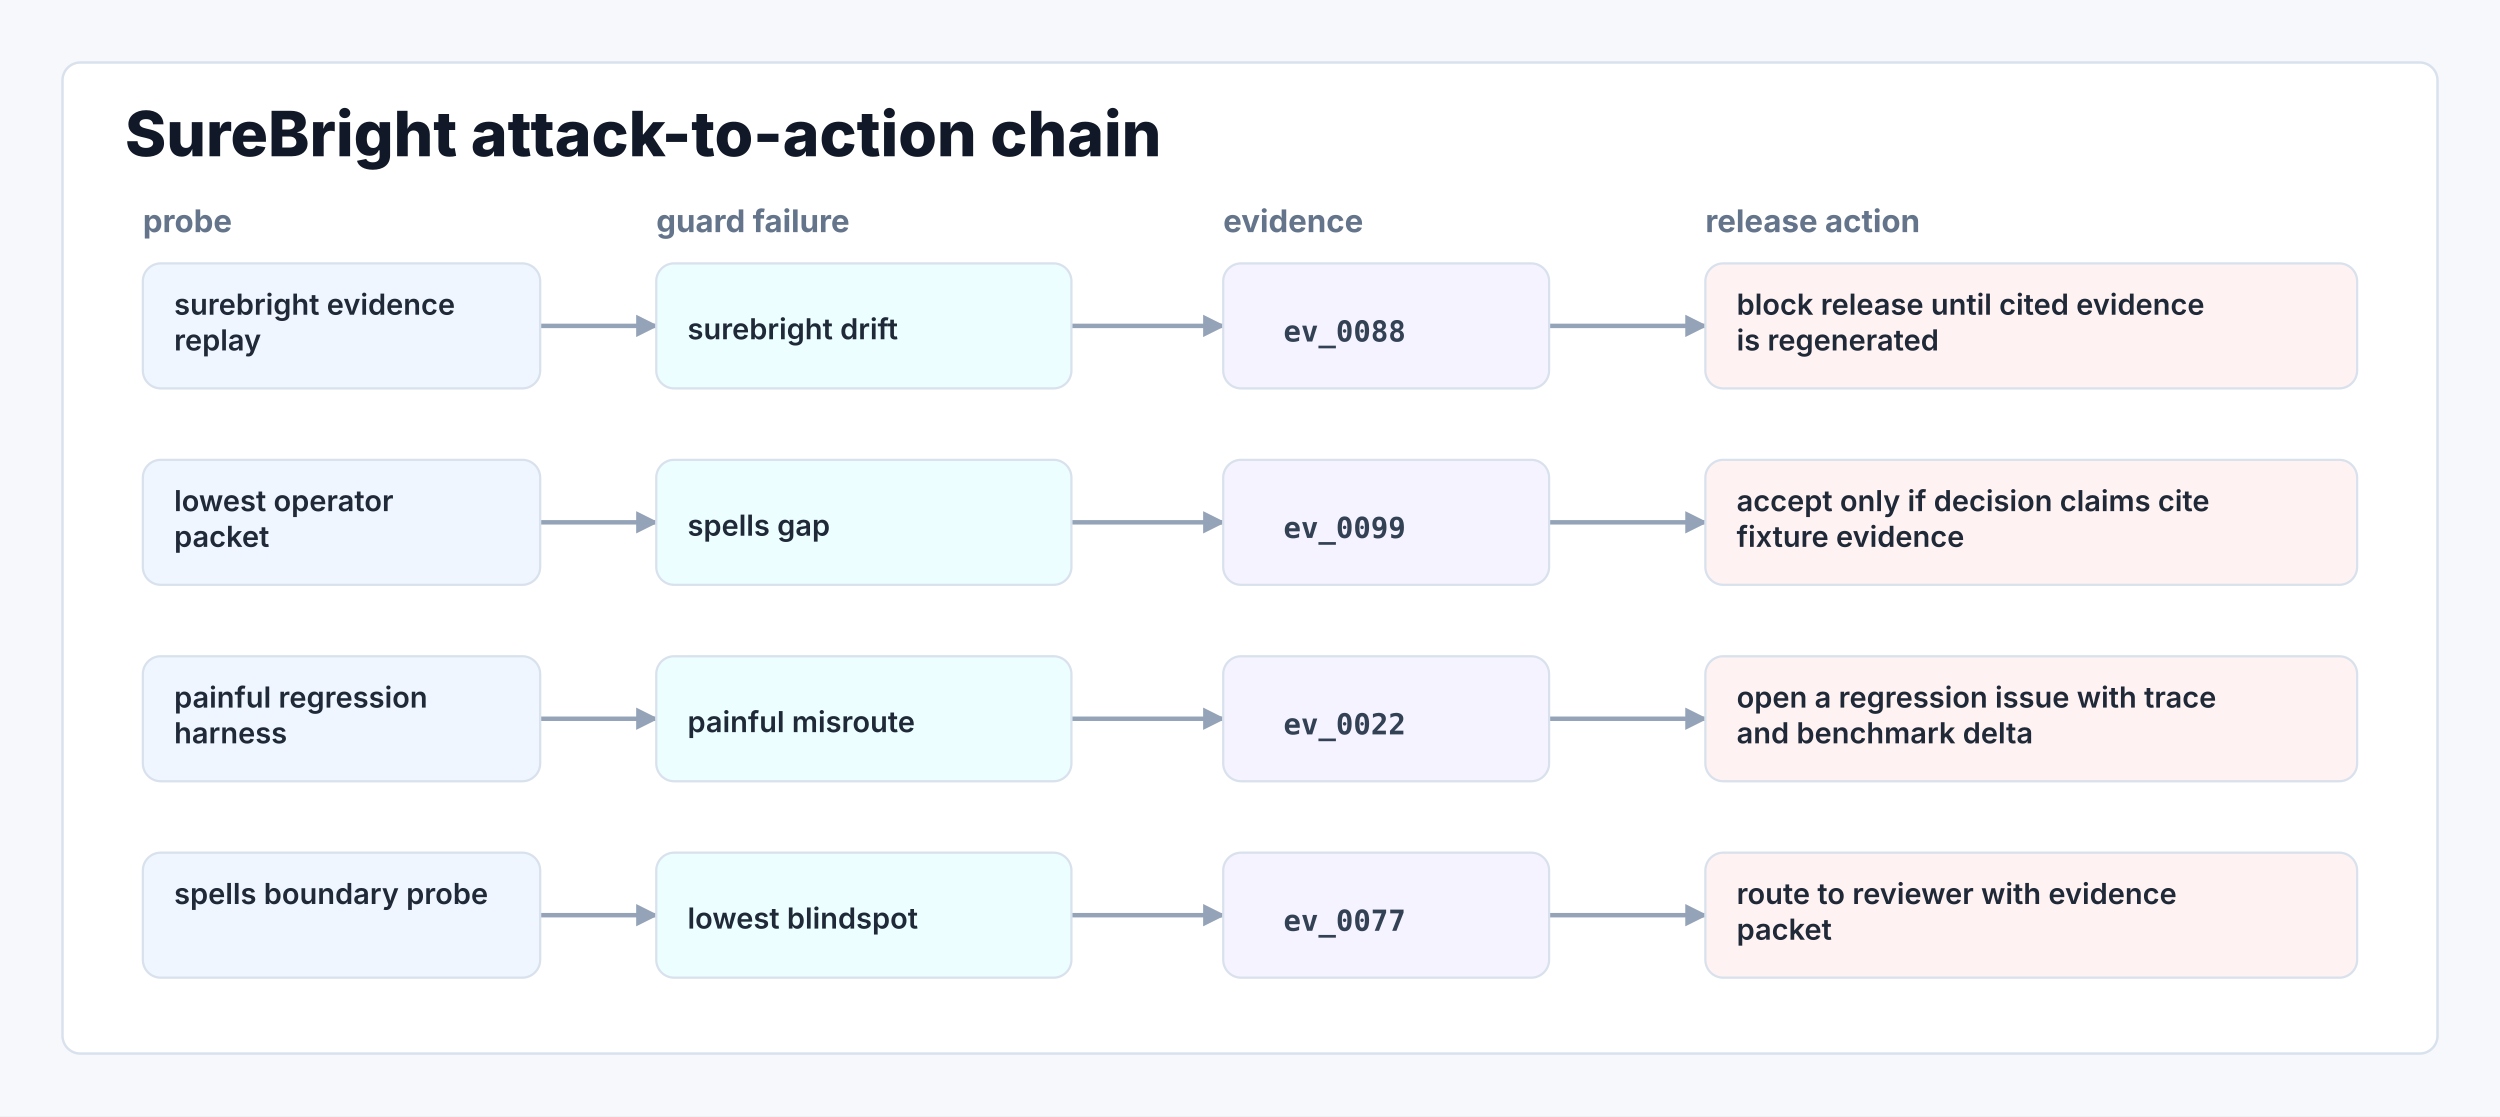
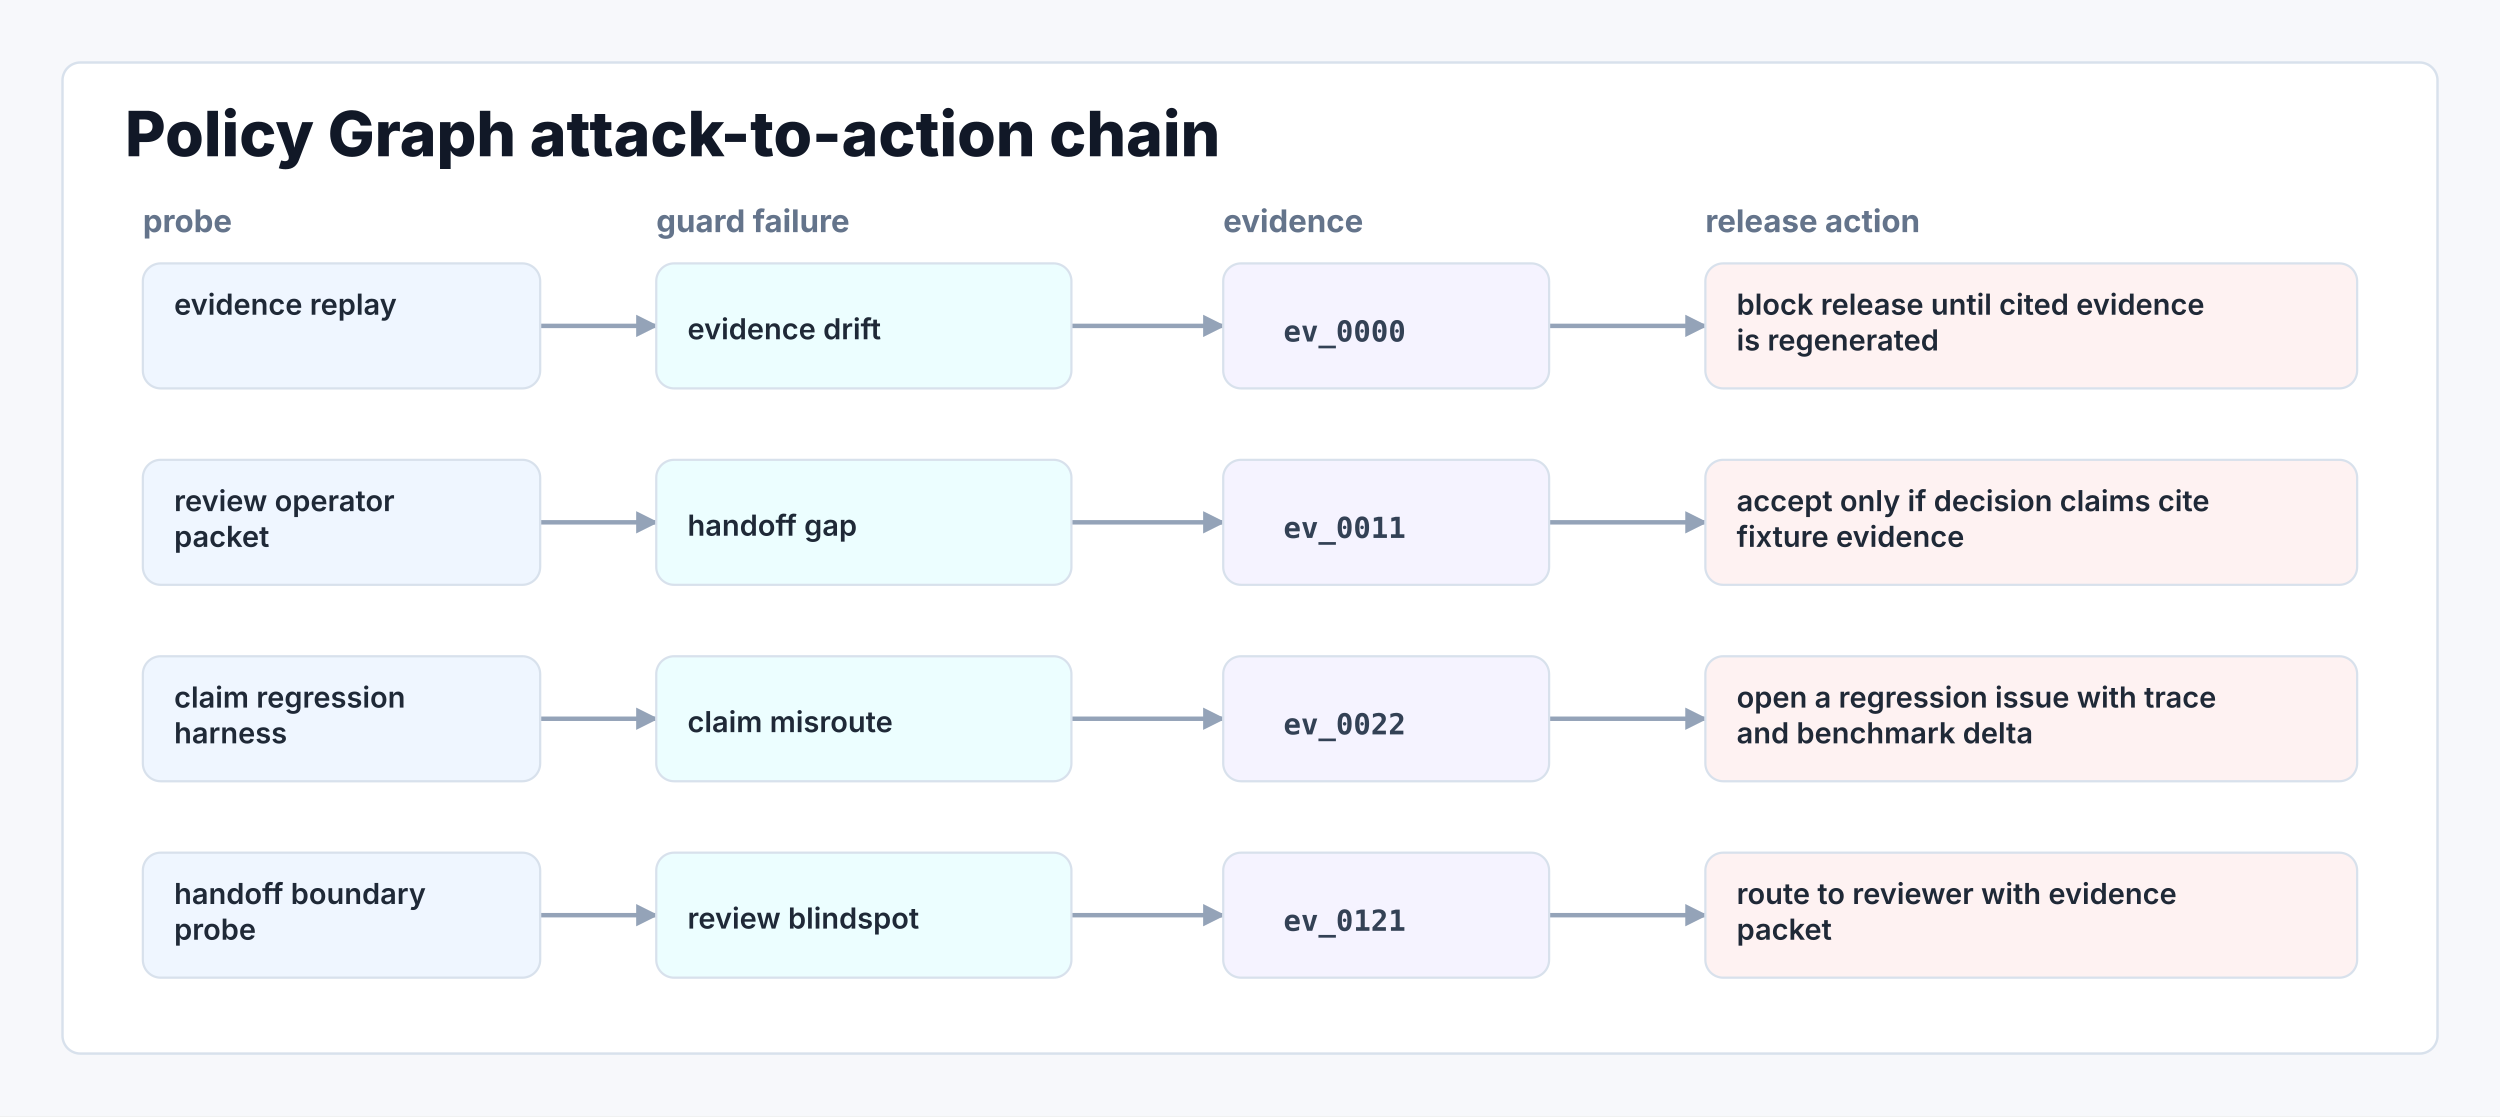
- <svg xmlns="http://www.w3.org/2000/svg" width="1120" height="500" viewBox="0 0 1120 500" role="img" aria-label="SureBright evidence map">
+ <svg xmlns="http://www.w3.org/2000/svg" width="1120" height="500" viewBox="0 0 1120 500" role="img" aria-label="Policy Graph evidence map">
  <defs>
    <style>
      .bg { fill:#f7f8fb; }
      .panel { fill:#ffffff; stroke:#d8e1ec; stroke-width:1.1; }
      .title { font:760 28px -apple-system,BlinkMacSystemFont,"Segoe UI",sans-serif; fill:#111827; }
      .node { font:620 13px -apple-system,BlinkMacSystemFont,"Segoe UI",sans-serif; fill:#1f2937; }
      .head { font:700 14px -apple-system,BlinkMacSystemFont,"Segoe UI",sans-serif; fill:#64748b; }
      .mono { font:720 13px ui-monospace,SFMono-Regular,Menlo,monospace; fill:#334155; }
      .edge { stroke:#94a3b8; stroke-width:2; fill:none; marker-end:url(#arrow); }
      .lane { fill:#eff6ff; stroke:#d8e1ec; }
      .failure { fill:#ecfeff; stroke:#d8e1ec; }
      .evidencebox { fill:#f5f3ff; stroke:#d8e1ec; }
      .actionbox { fill:#fef2f2; stroke:#d8e1ec; }
    </style>
    <marker id="arrow" viewBox="0 0 10 10" refX="9" refY="5" markerWidth="5" markerHeight="5" orient="auto-start-reverse">
      <path d="M 0 0 L 10 5 L 0 10 z" fill="#94a3b8" />
    </marker>
  </defs>
  <rect class="bg" width="1120" height="500" />
  <rect class="panel" x="28" y="28" width="1064" height="444" rx="8" />
-   <text x="56" y="70" class="title">SureBright attack-to-action chain</text>
+   <text x="56" y="70" class="title">Policy Graph attack-to-action chain</text>
  <text x="64" y="104" class="head">probe</text>
  <text x="294" y="104" class="head">guard failure</text>
  <text x="548" y="104" class="head">evidence</text>
  <text x="764" y="104" class="head">release action</text>
  <path d="M242 146 L294 146" class="edge" />
  <path d="M480 146 L548 146" class="edge" />
  <path d="M694 146 L764 146" class="edge" />
  <path d="M242 234 L294 234" class="edge" />
  <path d="M480 234 L548 234" class="edge" />
  <path d="M694 234 L764 234" class="edge" />
  <path d="M242 322 L294 322" class="edge" />
  <path d="M480 322 L548 322" class="edge" />
  <path d="M694 322 L764 322" class="edge" />
  <path d="M242 410 L294 410" class="edge" />
  <path d="M480 410 L548 410" class="edge" />
  <path d="M694 410 L764 410" class="edge" />
  <rect class="lane" x="64" y="118" width="178" height="56" rx="8" />
  <text class="node" x="78" y="141">
-     <tspan x="78" dy="0">surebright evidence</tspan>
-     <tspan x="78" dy="16">replay</tspan>
+     <tspan x="78" dy="0">evidence replay</tspan>
  </text>
  <rect class="failure" x="294" y="118" width="186" height="56" rx="8" />
-   <text x="308" y="152" class="node">surebright drift</text>
+   <text x="308" y="152" class="node">evidence drift</text>
  <rect class="evidencebox" x="548" y="118" width="146" height="56" rx="8" />
-   <text x="575" y="153" class="mono">ev_0088</text>
+   <text x="575" y="153" class="mono">ev_0000</text>
  <rect class="actionbox" x="764" y="118" width="292" height="56" rx="8" />
  <text class="node" x="778" y="141">
    <tspan x="778" dy="0">block release until cited evidence</tspan>
    <tspan x="778" dy="16">is regenerated</tspan>
  </text>
  <rect class="lane" x="64" y="206" width="178" height="56" rx="8" />
  <text class="node" x="78" y="229">
-     <tspan x="78" dy="0">lowest operator</tspan>
+     <tspan x="78" dy="0">review operator</tspan>
    <tspan x="78" dy="16">packet</tspan>
  </text>
  <rect class="failure" x="294" y="206" width="186" height="56" rx="8" />
-   <text x="308" y="240" class="node">spells gap</text>
+   <text x="308" y="240" class="node">handoff gap</text>
  <rect class="evidencebox" x="548" y="206" width="146" height="56" rx="8" />
-   <text x="575" y="241" class="mono">ev_0099</text>
+   <text x="575" y="241" class="mono">ev_0011</text>
  <rect class="actionbox" x="764" y="206" width="292" height="56" rx="8" />
  <text class="node" x="778" y="229">
    <tspan x="778" dy="0">accept only if decision claims cite</tspan>
    <tspan x="778" dy="16">fixture evidence</tspan>
  </text>
  <rect class="lane" x="64" y="294" width="178" height="56" rx="8" />
  <text class="node" x="78" y="317">
-     <tspan x="78" dy="0">painful regression</tspan>
+     <tspan x="78" dy="0">claim regression</tspan>
    <tspan x="78" dy="16">harness</tspan>
  </text>
  <rect class="failure" x="294" y="294" width="186" height="56" rx="8" />
-   <text x="308" y="328" class="node">painful misroute</text>
+   <text x="308" y="328" class="node">claim misroute</text>
  <rect class="evidencebox" x="548" y="294" width="146" height="56" rx="8" />
  <text x="575" y="329" class="mono">ev_0022</text>
  <rect class="actionbox" x="764" y="294" width="292" height="56" rx="8" />
  <text class="node" x="778" y="317">
    <tspan x="778" dy="0">open a regression issue with trace</tspan>
    <tspan x="778" dy="16">and benchmark delta</tspan>
  </text>
  <rect class="lane" x="64" y="382" width="178" height="56" rx="8" />
  <text class="node" x="78" y="405">
-     <tspan x="78" dy="0">spells boundary probe</tspan>
+     <tspan x="78" dy="0">handoff boundary</tspan>
+     <tspan x="78" dy="16">probe</tspan>
  </text>
  <rect class="failure" x="294" y="382" width="186" height="56" rx="8" />
-   <text x="308" y="416" class="node">lowest blindspot</text>
+   <text x="308" y="416" class="node">review blindspot</text>
  <rect class="evidencebox" x="548" y="382" width="146" height="56" rx="8" />
-   <text x="575" y="417" class="mono">ev_0077</text>
+   <text x="575" y="417" class="mono">ev_0121</text>
  <rect class="actionbox" x="764" y="382" width="292" height="56" rx="8" />
  <text class="node" x="778" y="405">
    <tspan x="778" dy="0">route to reviewer with evidence</tspan>
    <tspan x="778" dy="16">packet</tspan>
  </text>
</svg>
